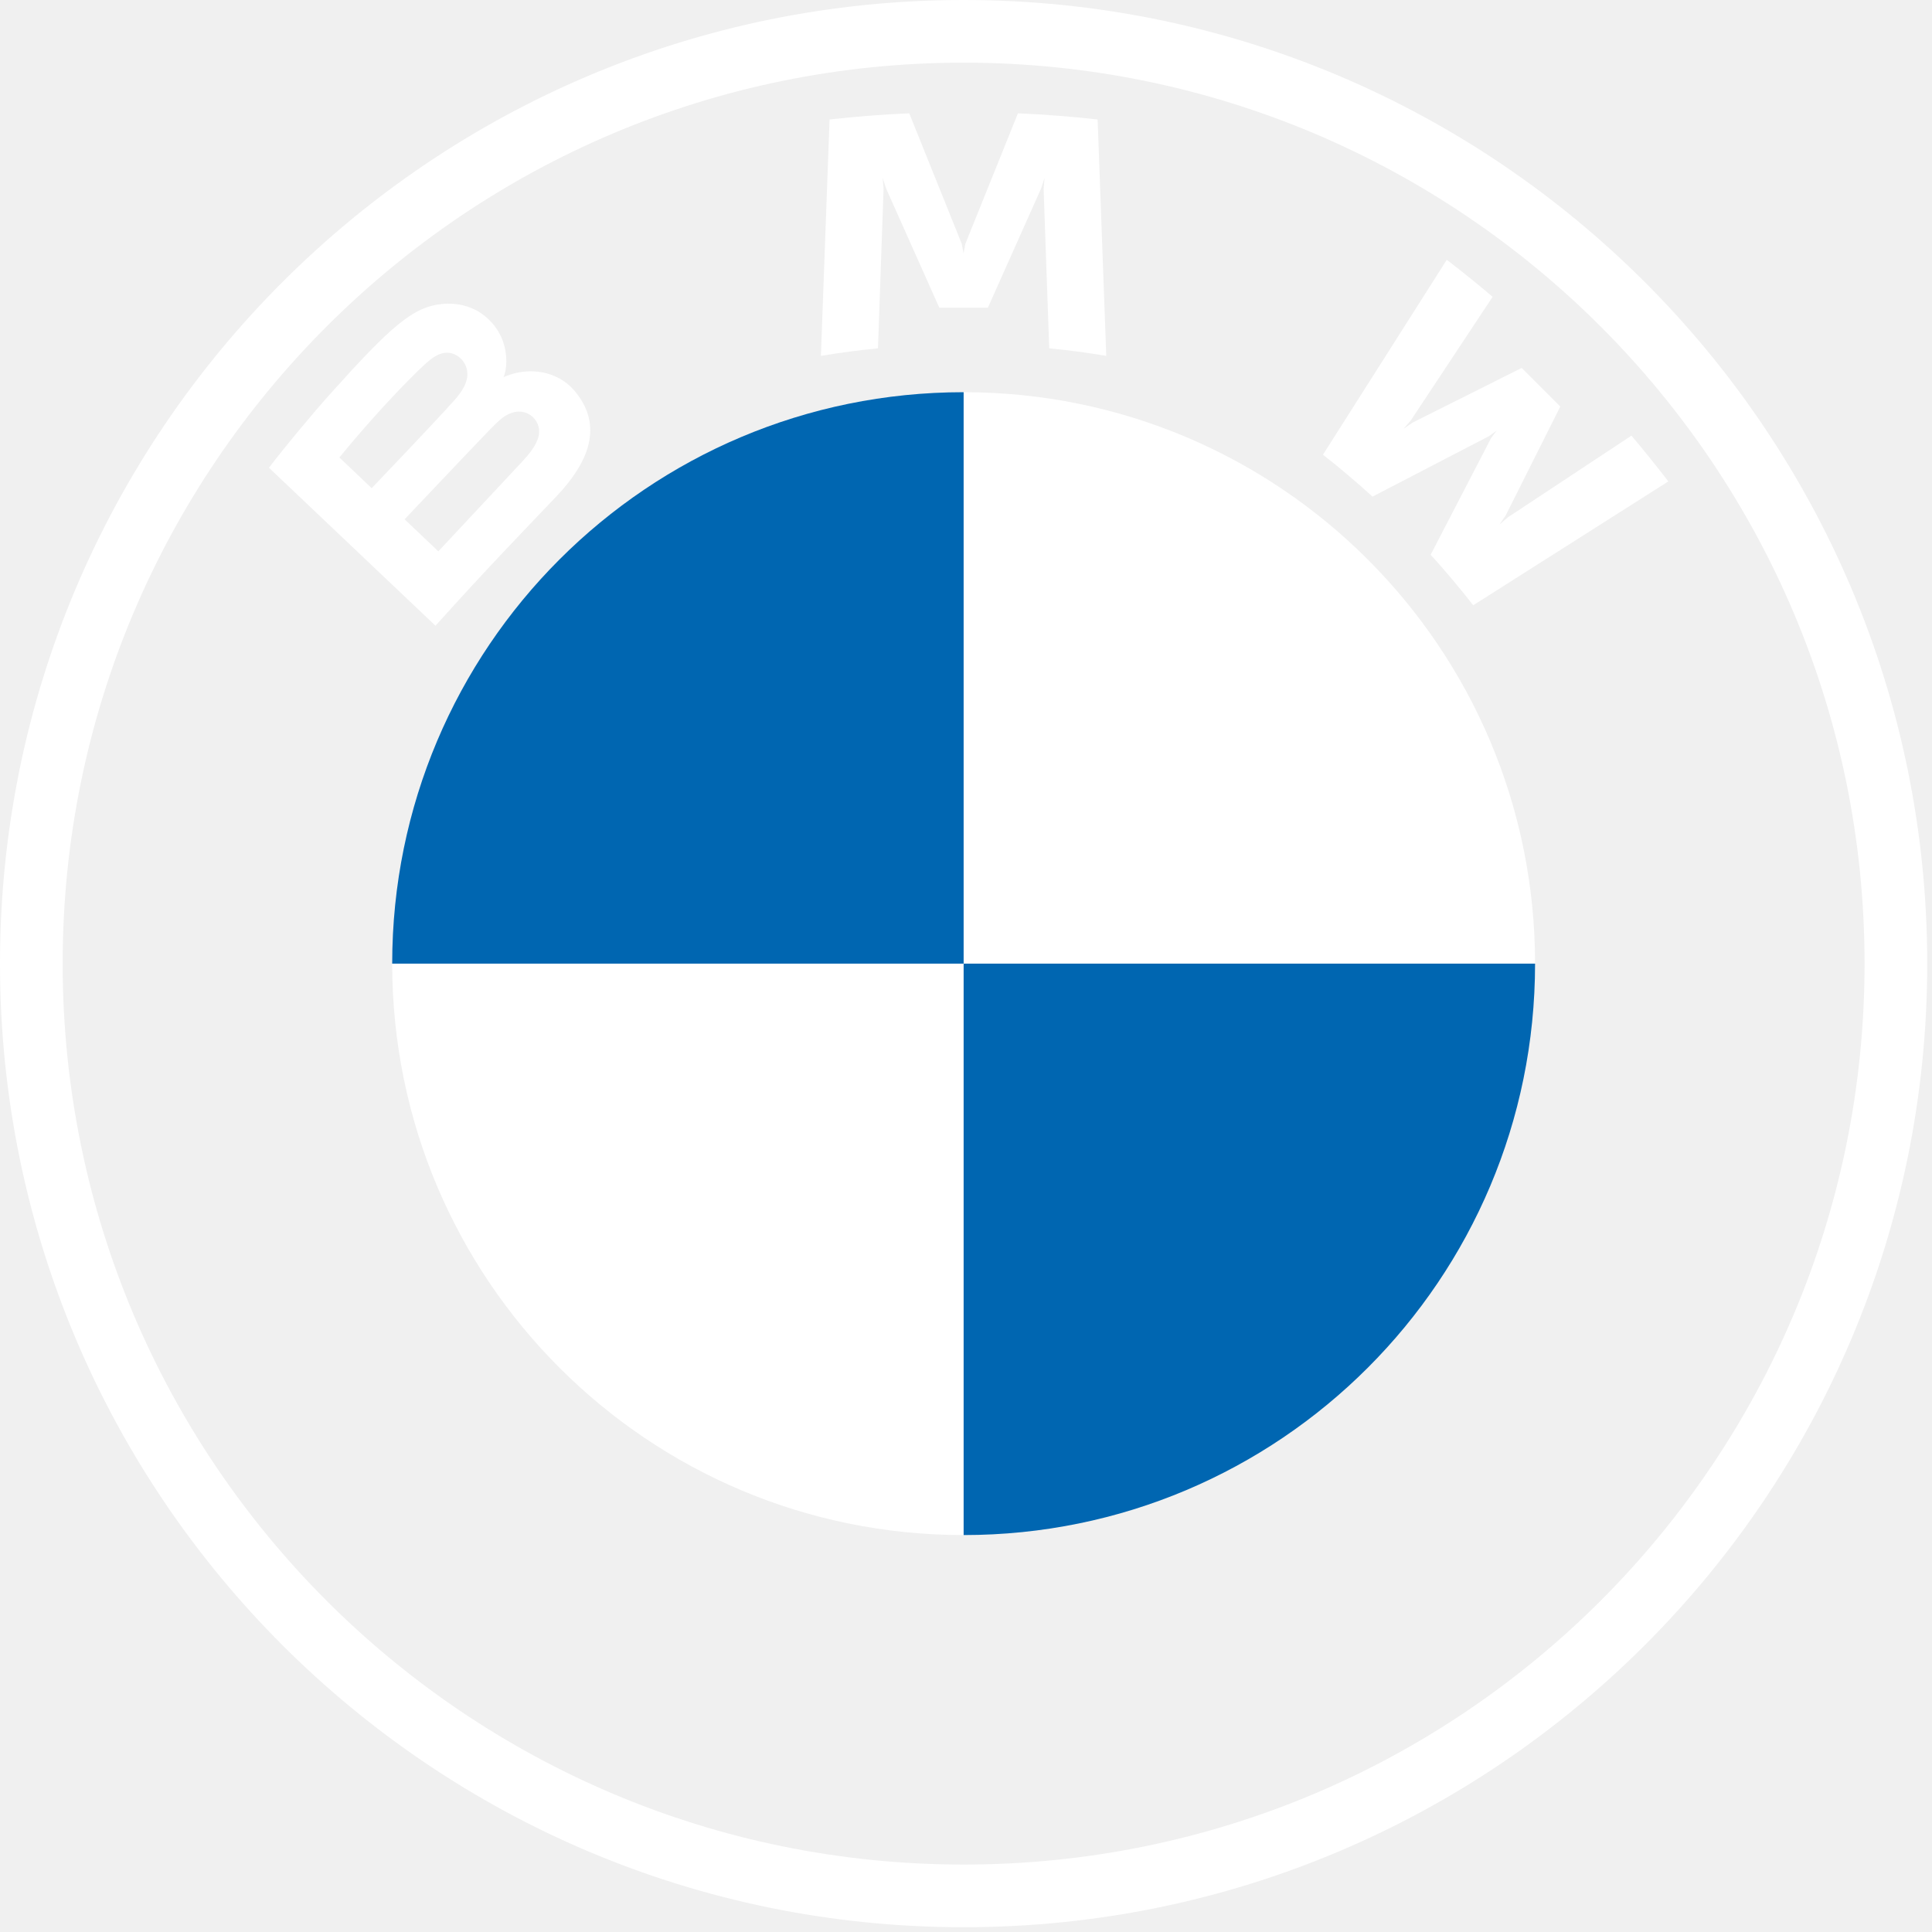
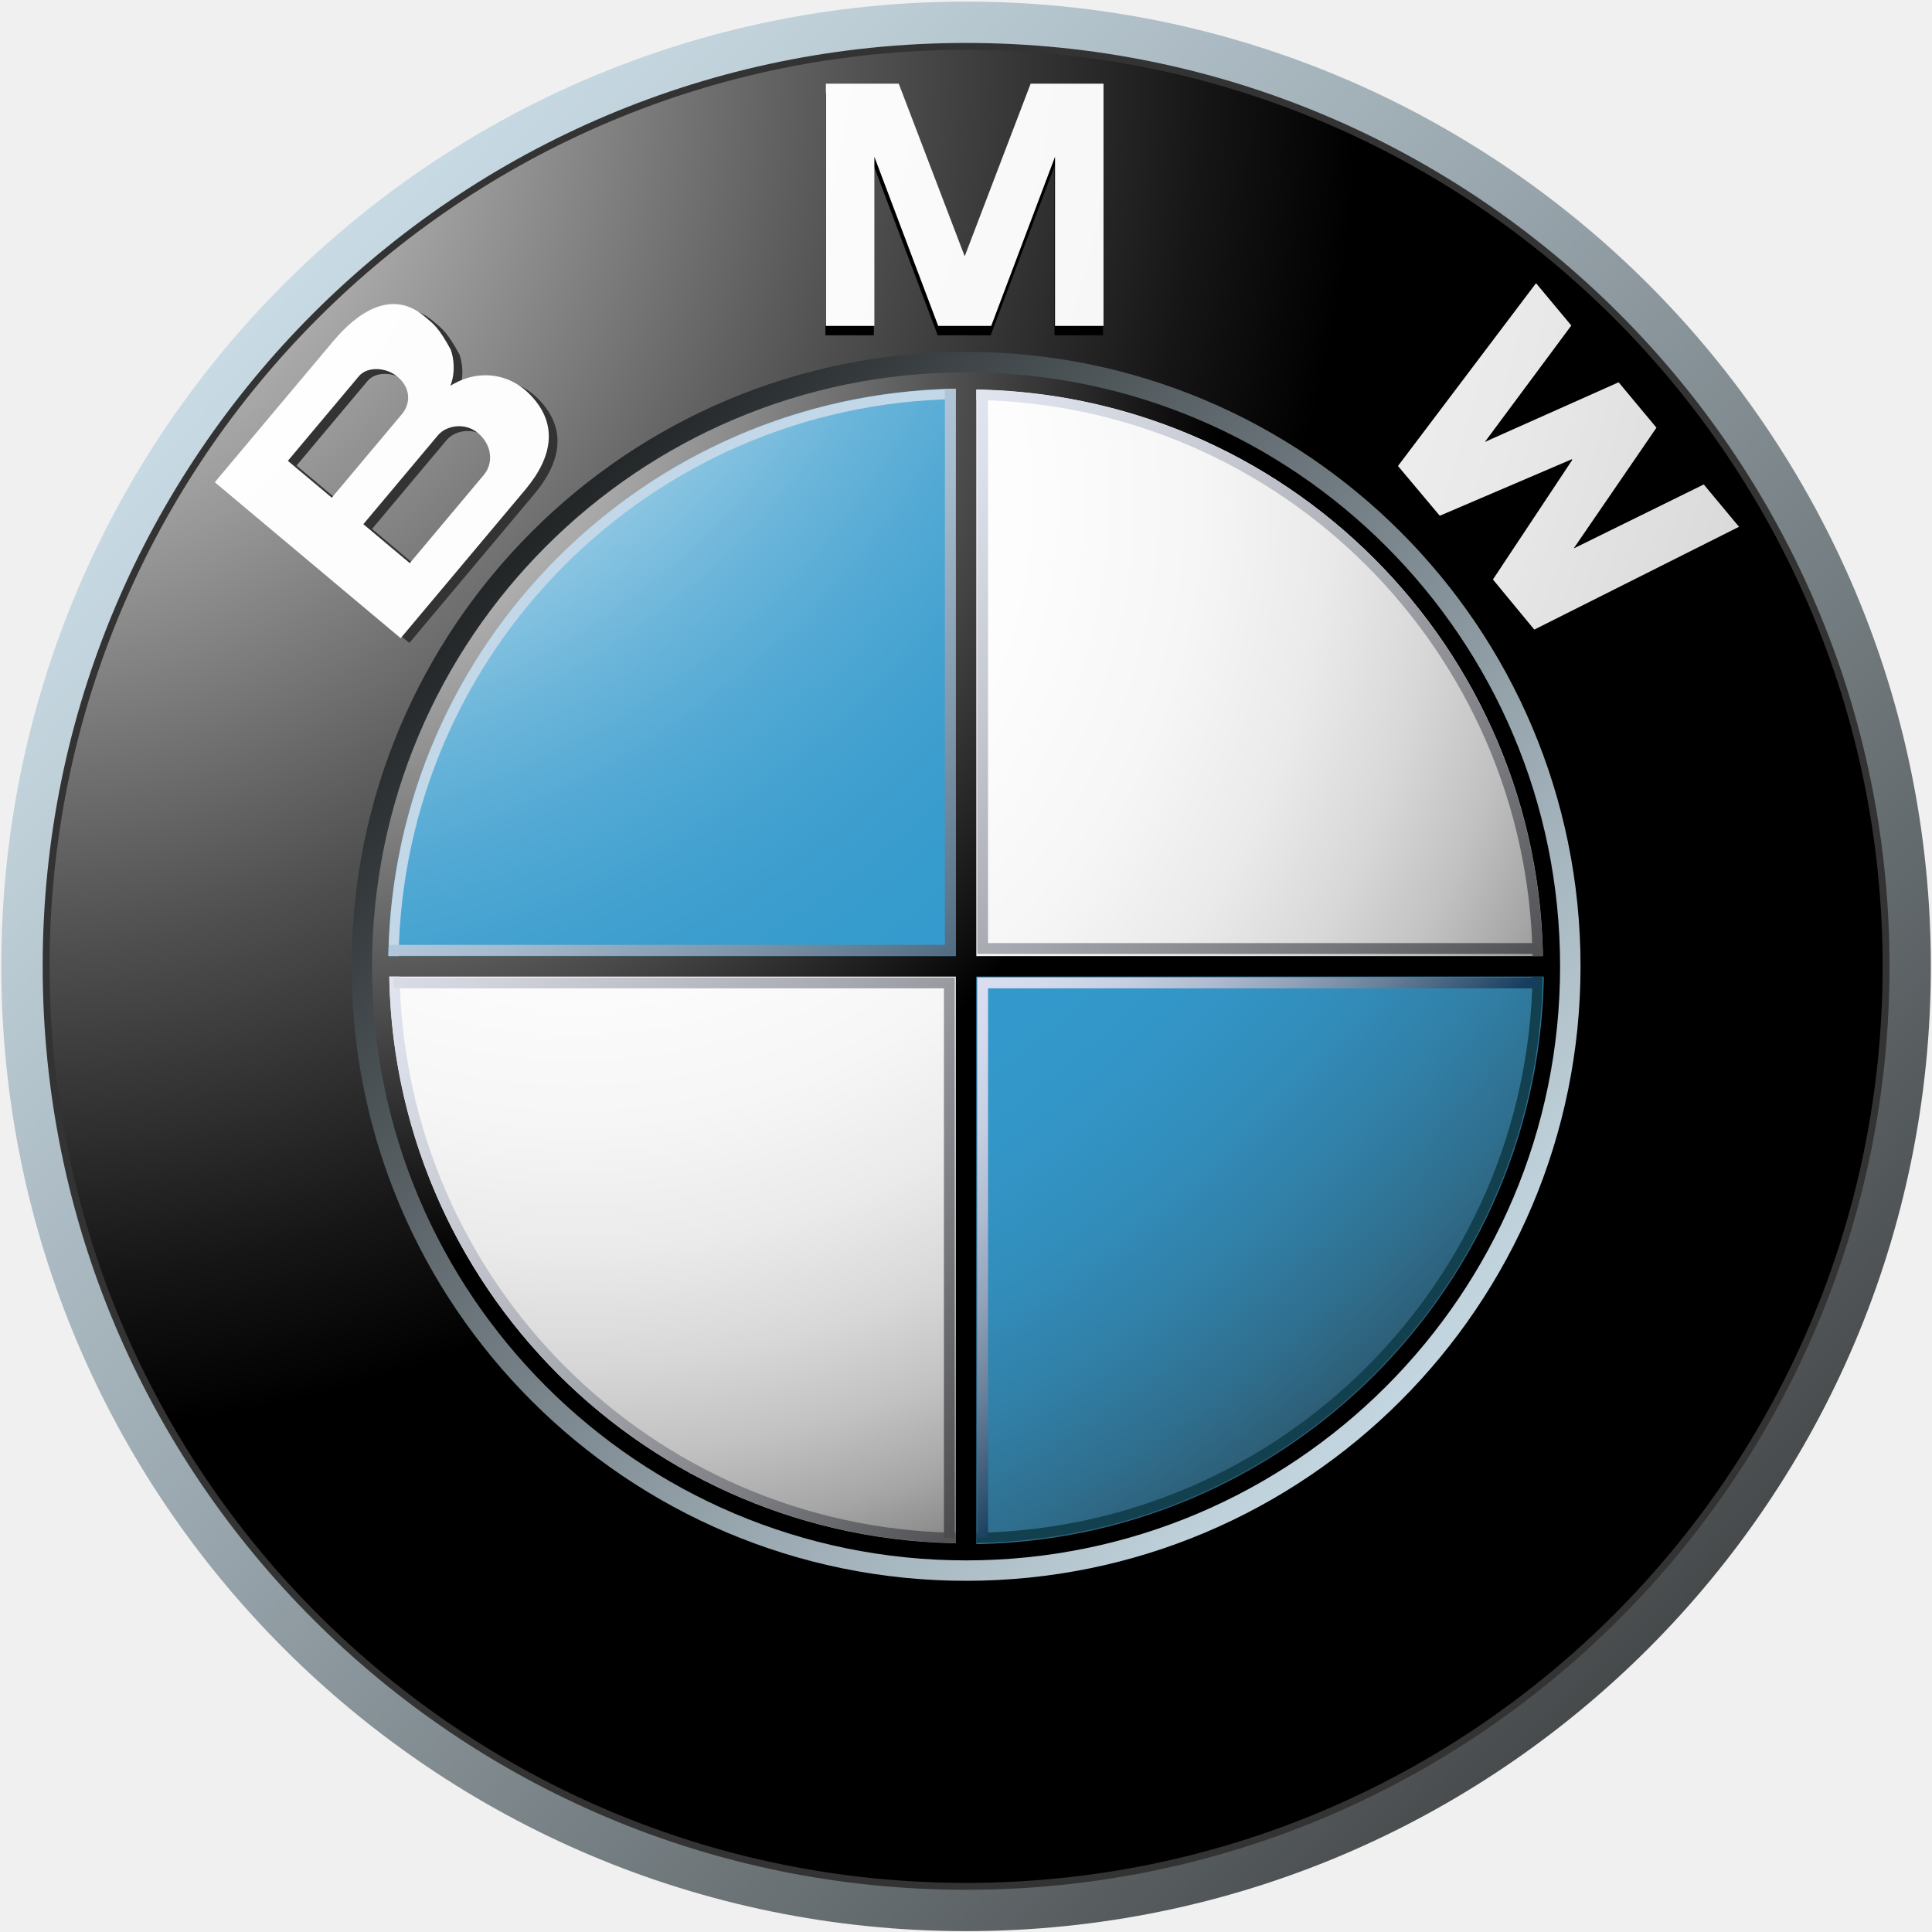
- <svg xmlns="http://www.w3.org/2000/svg" width="53px" height="53px" viewBox="0 0 53 53" version="1.1">
-   <g id="BMW-logo-white-default-53px" stroke="none" stroke-width="1" fill="none" fill-rule="evenodd">
-     <g id="BMW-logo">
-       <g id="BMW-logo-white">
-         <g id="BMW-Logo-103x115-White-NEW">
-           <path d="M26.435,0 C11.836,0 0,11.836 0,26.435 C0,41.034 11.836,52.869 26.435,52.869 C41.034,52.869 52.869,41.034 52.869,26.435 C52.869,11.836 41.034,0 26.435,0 L26.435,0 Z M51.15,26.435 C51.15,40.084 40.086,51.15 26.435,51.15 C12.784,51.15 1.719,40.084 1.719,26.435 C1.719,12.785 12.785,1.719 26.435,1.719 C40.084,1.719 51.15,12.785 51.15,26.435 Z" id="Shape" fill="#FFFFFF" fill-rule="nonzero" />
-           <g id="Group" transform="translate(7.304985, 3.108504)" fill="#FFFFFF" fill-rule="nonzero">
-             <path d="M31.941,12.111 C32.3,12.496 32.818,13.118 33.109,13.496 L38.462,10.098 C38.194,9.748 37.768,9.217 37.45,8.842 L34.06,11.083 L33.828,11.282 L34.001,11.031 L35.498,8.043 L34.439,6.985 L31.45,8.482 L31.199,8.654 L31.399,8.422 L33.642,5.034 C33.247,4.699 32.868,4.391 32.384,4.018 L28.987,9.366 C29.417,9.697 29.985,10.183 30.347,10.515 L33.545,8.855 L33.751,8.704 L33.6,8.909 L31.941,12.111 Z" id="W_60_" />
-             <path d="M19.795,5.333 L21.258,2.056 L21.351,1.766 L21.324,2.069 L21.478,6.447 C21.991,6.495 22.521,6.567 23.043,6.654 L22.806,0.169 C22.075,0.089 21.348,0.031 20.62,0 L19.179,3.576 L19.128,3.842 L19.077,3.576 L17.638,0 C16.91,0.031 16.183,0.089 15.452,0.169 L15.215,6.654 C15.737,6.567 16.267,6.497 16.78,6.447 L16.934,2.069 L16.907,1.766 L17,2.056 L18.463,5.333 L19.795,5.333 Z" id="M_60_" />
-             <path d="M7.966,10.501 C8.811,9.61 9.29,8.581 8.444,7.599 C7.984,7.066 7.212,6.949 6.571,7.212 L6.508,7.237 L6.528,7.181 C6.623,6.927 6.683,6.119 5.995,5.561 C5.659,5.289 5.238,5.188 4.812,5.232 C4.018,5.312 3.407,5.855 1.744,7.709 C1.242,8.269 0.511,9.151 0.073,9.723 C0.073,9.723 4.641,14.057 4.641,14.057 C6.155,12.381 6.772,11.758 7.966,10.501 Z M2.005,9.441 C2.925,8.315 3.903,7.294 4.346,6.89 C4.486,6.763 4.638,6.635 4.823,6.585 C5.123,6.503 5.432,6.716 5.502,7.024 C5.572,7.333 5.378,7.627 5.162,7.869 C4.675,8.418 2.891,10.284 2.891,10.284 C2.891,10.284 2.005,9.441 2.005,9.441 Z M3.794,11.138 C3.794,11.138 5.532,9.301 6.099,8.713 C6.324,8.48 6.469,8.339 6.624,8.262 C6.825,8.164 7.044,8.144 7.24,8.275 C7.432,8.404 7.521,8.626 7.473,8.847 C7.415,9.109 7.201,9.36 7.024,9.551 C6.784,9.807 4.723,12.013 4.72,12.016 L3.794,11.138 Z" id="B_x5F_22d_60_" />
-           </g>
-           <path d="M42.111,26.435 L26.435,26.435 L26.435,10.759 C35.098,10.759 42.111,17.771 42.111,26.435 Z" id="Path" fill="#FFFFFF" fill-rule="nonzero" />
-           <path d="M26.435,26.435 L26.435,42.111 C17.771,42.111 10.759,35.098 10.759,26.435 L26.435,26.435 L26.435,26.435 Z" id="Path" fill="#FFFFFF" fill-rule="nonzero" />
-           <path d="M26.435,10.759 L26.435,26.435 L10.759,26.435 C10.759,17.771 17.771,10.759 26.435,10.759 Z" id="Path" fill="#0066B1" fill-rule="nonzero" />
-           <path d="M42.111,26.435 C42.111,35.098 35.098,42.111 26.435,42.111 L26.435,26.435 L42.111,26.435 Z" id="Path" fill="#0066B1" fill-rule="nonzero" />
-         </g>
-       </g>
-     </g>
-   </g>
+ <svg xmlns="http://www.w3.org/2000/svg" xmlns:xlink="http://www.w3.org/1999/xlink" height="1015" viewBox="-.68 -.847 1015 1015" width="1015">
+   <linearGradient id="a" gradientUnits="userSpaceOnUse" x1="-74.197" x2="1001.25" y1="-54.648" y2="984.588">
+     <stop offset="0" stop-color="#dff4ff" />
+     <stop offset=".098" stop-color="#d6eaf5" />
+     <stop offset=".268" stop-color="#bfd0d9" />
+     <stop offset=".488" stop-color="#98a5ac" />
+     <stop offset=".747" stop-color="#646b6e" />
+     <stop offset="1" stop-color="#2b2b2b" />
+   </linearGradient>
+   <radialGradient id="b" cx="-6.317" cy="33.522" gradientUnits="userSpaceOnUse" r="720.108">
+     <stop offset="0" stop-color="#fff" />
+     <stop offset=".306" stop-color="#a8a8a8" />
+     <stop offset=".646" stop-color="#4f4f4f" />
+     <stop offset=".885" stop-color="#161616" />
+     <stop offset="1" />
+   </radialGradient>
+   <linearGradient id="c" gradientTransform="matrix(-1 0 0 -1 930.9756 1169.306)" gradientUnits="userSpaceOnUse" x1="54.041" x2="738.989" y1="304.847" y2="966.733">
+     <stop offset="0" stop-color="#dff4ff" />
+     <stop offset=".086" stop-color="#d6eaf5" />
+     <stop offset=".233" stop-color="#bed0d9" />
+     <stop offset=".424" stop-color="#96a4ac" />
+     <stop offset=".652" stop-color="#5f686d" />
+     <stop offset=".907" stop-color="#1a1d1e" />
+     <stop offset="1" />
+   </linearGradient>
+   <linearGradient id="d">
+     <stop offset="0" stop-color="#fff" />
+     <stop offset=".31" stop-color="#fdfdfd" />
+     <stop offset=".451" stop-color="#f6f6f6" />
+     <stop offset=".557" stop-color="#e9e9e9" />
+     <stop offset=".646" stop-color="#d7d7d7" />
+     <stop offset=".724" stop-color="#bfbfbf" />
+     <stop offset=".794" stop-color="#a2a2a2" />
+     <stop offset=".859" stop-color="#808080" />
+     <stop offset=".92" stop-color="#575757" />
+     <stop offset=".975" stop-color="#2b2b2b" />
+     <stop offset="1" stop-color="#141414" />
+   </linearGradient>
+   <radialGradient id="e" cx="-135.647" cy="-39.812" gradientUnits="userSpaceOnUse" r="1730.313" xlink:href="#d" />
+   <radialGradient id="f" cx="-135.723" cy="-39.812" gradientUnits="userSpaceOnUse" r="1730.461" xlink:href="#d" />
+   <radialGradient id="g" cx="-135.817" cy="-40.32" gradientUnits="userSpaceOnUse" r="1731.787" xlink:href="#d" />
+   <linearGradient id="h">
+     <stop offset="0" stop-color="#e6e6e6" />
+     <stop offset=".104" stop-color="#d6d6d6" />
+     <stop offset=".307" stop-color="#adadad" />
+     <stop offset=".588" stop-color="#6c6c6c" />
+     <stop offset=".933" stop-color="#121212" />
+     <stop offset="1" />
+   </linearGradient>
+   <radialGradient id="i" cx="174.253" cy="200.075" gradientUnits="userSpaceOnUse" r="466.718" xlink:href="#h" />
+   <radialGradient id="j" cx="301.906" cy="262.848" gradientUnits="userSpaceOnUse" r="678.742">
+     <stop offset="0" stop-color="#fff" />
+     <stop offset=".344" stop-color="#fdfdfd" />
+     <stop offset=".481" stop-color="#f6f6f6" />
+     <stop offset=".582" stop-color="#eaeaea" />
+     <stop offset=".665" stop-color="#d8d8d8" />
+     <stop offset=".737" stop-color="#c2c2c2" />
+     <stop offset=".802" stop-color="#a6a6a6" />
+     <stop offset=".86" stop-color="#848484" />
+     <stop offset=".913" stop-color="#5f5f5f" />
+     <stop offset=".949" stop-color="#404040" />
+     <stop offset=".957" stop-color="#404040" />
+     <stop offset="1" stop-color="#404040" />
+     <stop offset="1" />
+   </radialGradient>
+   <linearGradient id="k">
+     <stop offset=".169" stop-color="#fff" />
+     <stop offset=".196" stop-color="#e0eff7" />
+     <stop offset=".241" stop-color="#b2d9ec" />
+     <stop offset=".287" stop-color="#8bc5e2" />
+     <stop offset=".335" stop-color="#6bb5da" />
+     <stop offset=".384" stop-color="#52a9d4" />
+     <stop offset=".436" stop-color="#41a0cf" />
+     <stop offset=".491" stop-color="#369bcd" />
+     <stop offset=".556" stop-color="#39c" />
+     <stop offset=".606" stop-color="#3396c8" />
+     <stop offset=".655" stop-color="#328ebc" />
+     <stop offset=".705" stop-color="#3180a8" />
+     <stop offset=".754" stop-color="#2f6d8c" />
+     <stop offset=".803" stop-color="#2d5468" />
+     <stop offset=".851" stop-color="#2a373d" />
+     <stop offset=".871" stop-color="#292929" />
+   </linearGradient>
+   <radialGradient id="l" cx="102.618" cy="5.56" gradientUnits="userSpaceOnUse" r="1202.06" xlink:href="#k" />
+   <radialGradient id="m" cx="102.618" cy="5.551" gradientUnits="userSpaceOnUse" r="1202.037" xlink:href="#k" />
+   <radialGradient id="n" cx="180.627" cy="205.954" gradientUnits="userSpaceOnUse" r="457.773" xlink:href="#h" />
+   <linearGradient id="o">
+     <stop offset="0" stop-color="#f0f4ff" />
+     <stop offset=".109" stop-color="#ebeff9" />
+     <stop offset=".247" stop-color="#dce0ea" />
+     <stop offset=".403" stop-color="#c4c7cf" />
+     <stop offset=".57" stop-color="#a2a4ab" />
+     <stop offset=".747" stop-color="#76777c" />
+     <stop offset=".929" stop-color="#414243" />
+     <stop offset="1" stop-color="#2b2b2b" />
+   </linearGradient>
+   <linearGradient id="p" gradientUnits="userSpaceOnUse" x1="446.835" x2="893.254" xlink:href="#o" y1="91.655" y2="523.042" />
+   <linearGradient id="q" gradientUnits="userSpaceOnUse" x1="84.488" x2="530.914" xlink:href="#o" y1="455.87" y2="887.265" />
+   <linearGradient id="r" gradientUnits="userSpaceOnUse" x1="300.459" x2="531.948" y1="302.041" y2="525.736">
+     <stop offset="0" stop-color="#c2d7e8" />
+     <stop offset=".134" stop-color="#bacfe1" />
+     <stop offset=".343" stop-color="#a4bacd" />
+     <stop offset=".6" stop-color="#8098ac" />
+     <stop offset=".894" stop-color="#4e697f" />
+     <stop offset="1" stop-color="#3a566d" />
+   </linearGradient>
+   <linearGradient id="s" gradientUnits="userSpaceOnUse" x1="184.524" x2="626.457" y1="356.854" y2="783.908">
+     <stop offset="0" stop-color="#f0f4ff" />
+     <stop offset=".097" stop-color="#e8ebf6" />
+     <stop offset=".257" stop-color="#d1d4dd" />
+     <stop offset=".459" stop-color="#abaeb5" />
+     <stop offset=".695" stop-color="#78797d" />
+     <stop offset=".958" stop-color="#363637" />
+     <stop offset="1" stop-color="#2b2b2b" />
+   </linearGradient>
+   <linearGradient id="t" gradientUnits="userSpaceOnUse" x1="510.257" x2="665.275" y1="515.267" y2="665.066">
+     <stop offset="0" stop-color="#d9def0" />
+     <stop offset=".123" stop-color="#d4daec" />
+     <stop offset=".263" stop-color="#c7cfe2" />
+     <stop offset=".411" stop-color="#b0bcd1" />
+     <stop offset=".566" stop-color="#90a1b8" />
+     <stop offset=".725" stop-color="#677f99" />
+     <stop offset=".885" stop-color="#355674" />
+     <stop offset=".972" stop-color="#173d5d" />
+   </linearGradient>
+   <linearGradient id="u" gradientUnits="userSpaceOnUse" x1="351.678" x2="793.132" xlink:href="#o" y1="194.776" y2="621.366" />
+   <path d="m506.86 0c-279.92 0-506.86 226.918-506.86 506.848 0 279.926 226.94 506.848 506.86 506.848 279.94 0 506.857-226.922 506.857-506.848.001-279.93-226.916-506.848-506.857-506.848zm0 988.352c-265.939 0-481.495-215.574-481.495-481.504 0-265.927 215.556-481.512 481.495-481.512 265.937 0 481.511 215.584 481.511 481.512 0 265.93-215.574 481.504-481.511 481.504z" fill="url(#a)" />
+   <path d="m992.003 506.848c0 267.914-217.227 485.133-485.143 485.133-267.919 0-485.123-217.219-485.123-485.133 0-267.929 217.204-485.133 485.123-485.133 267.916 0 485.143 217.204 485.143 485.133z" fill="#333" />
+   <path d="m988.371 506.848c0 265.93-215.574 481.504-481.511 481.504-265.939 0-481.495-215.574-481.495-481.504 0-265.927 215.556-481.512 481.495-481.512 265.937 0 481.511 215.585 481.511 481.512z" fill="url(#b)" />
+   <path d="m829.676 506.848c0 178.28-144.53 322.803-322.815 322.803-178.289 0-322.819-144.522-322.819-322.803 0-178.289 144.53-322.816 322.819-322.816 178.285 0 322.815 144.528 322.815 322.816z" fill="url(#c)" />
+   <polygon points="519.79 175.308 553.324 86.431 553.324 175.308 578.792 175.308 578.792 48.021 540.518 48.021 505.704 139.157 506.035 139.157 471.223 48.021 432.947 48.021 432.947 175.308 458.416 175.308 458.416 86.431 491.949 175.308" />
+   <polygon points="869.313 232.384 825.798 295.831 894.146 262.216 912.684 284.447 805.115 338.459 783.379 312.144 825.077 249.275 824.83 248.965 755.473 278.651 733.489 252.513 806.021 156.469 824.563 178.712 779.146 239.871 849.433 208.522" />
+   <path d="m281.427 208.068c-10.251-9.951-26.069-12.951-40.939-3.733 2.847-7.363 1.691-14.858.186-19.015-6.414-11.662-8.662-13.137-13.899-17.561-17.097-14.324-35.082-2.093-47.93 13.219l-62.116 74.028 97.651 81.925 65.5-78.047c14.971-17.838 17.282-35.523 1.547-50.816zm-126.321 35.7l37.311-44.464c4.33-5.146 14.106-4.94 20.375.341 6.908 5.795 6.928 14.002 2.289 19.54l-36.896 43.95zm102.934 7.393l-38.896 46.353-24.355-20.47 39.185-46.711c4.434-5.281 14.313-6.817 20.974-1.229 7.505 6.312 8.247 15.912 3.092 22.057z" fill="#333" />
+   <polygon fill="url(#e)" points="520.06 170.39 553.592 81.515 553.592 170.39 579.063 170.39 579.063 43.103 540.784 43.103 505.973 134.236 506.303 134.236 471.491 43.103 433.212 43.103 433.212 170.39 458.683 170.39 458.683 81.515 492.218 170.39" />
+   <polygon fill="url(#f)" points="869.563 223.844 826.067 287.293 894.413 253.667 912.934 275.909 805.38 329.921 783.645 303.596 825.345 240.735 825.1 240.416 755.72 270.114 733.759 243.963 806.291 147.93 824.83 170.164 779.419 231.322 849.68 199.985" />
+   <path d="m276.868 205.563c-10.23-9.951-26.069-12.953-40.916-3.743 2.824-7.364 1.67-14.86.166-18.996-6.415-11.682-8.642-13.137-13.923-17.57-17.096-14.333-35.059-2.095-47.887 13.231l-62.139 74.016 97.653 81.926 65.499-78.059c14.953-17.839 17.282-35.512 1.547-50.805zm-126.317 35.698l37.307-44.453c4.312-5.155 14.086-4.949 20.376.319 6.909 5.806 6.93 14.023 2.268 19.54l-36.873 43.959zm102.952 7.393l-38.896 46.352-24.398-20.47 39.207-46.721c4.433-5.269 14.291-6.806 20.953-1.216 7.547 6.32 8.29 15.9 3.134 22.055z" fill="url(#g)" />
+   <path d="m194.788 506.852c0-172.358 139.724-312.082 312.073-312.082 172.367 0 312.072 139.724 312.072 312.082 0 172.351-139.705 312.071-312.072 312.071-172.35 0-312.073-139.72-312.073-312.071z" fill="url(#i)" />
+   <path d="m203.759 506.852c0-167.399 135.702-303.112 303.102-303.112s303.12 135.712 303.12 303.112c0 167.401-135.721 303.113-303.12 303.113s-303.102-135.712-303.102-303.113z" fill="url(#j)" />
+   <path d="m203.284 506.852h303.576v-303.575c-167.669 0-303.576 135.908-303.576 303.575z" fill="url(#l)" />
+   <path d="m506.86 506.852v303.579c167.667 0 303.576-135.933 303.576-303.579z" fill="url(#m)" />
+   <polygon fill="url(#n)" points="812.95 501.458 512.242 501.458 512.242 200.75 501.476 200.75 501.476 501.458 200.768 501.458 200.768 512.225 501.476 512.225 501.476 812.942 512.242 812.942 512.242 512.225 812.95 512.225" />
+   <path d="m512.242 209.267c160.141 2.848 289.366 132.062 292.232 292.191h5.36c-2.863-163.099-134.482-294.736-297.593-297.583v5.392z" fill="url(#p)" />
+   <path d="m208.729 501.418c2.845-160.347 132.256-289.747 292.604-292.604v-5.383c-163.336 2.856-295.12 134.669-297.987 297.986h5.383z" fill="#c2d7e8" />
+   <path d="m501.476 804.433c-160.139-2.844-289.364-132.069-292.211-292.208h-5.381c2.866 163.108 134.484 294.75 297.593 297.594v-5.386z" fill="url(#q)" />
+   <path d="m804.475 512.225c-2.866 160.139-132.092 289.364-292.232 292.208v5.386c163.11-2.844 294.747-134.485 297.593-297.594z" fill="#12404f" />
+   <polygon fill="url(#r)" points="495.724 203.432 495.724 495.551 203.614 495.551 203.614 501.315 495.724 501.315 501.476 501.315 501.476 495.551 501.476 203.432" />
+   <polygon fill="url(#s)" points="495.229 806.995 495.229 518.391 206.029 518.391 206.029 512.7 495.229 512.7 500.92 512.7 500.92 518.391 500.92 806.995" />
+   <polygon fill="url(#t)" points="518.409 806.995 518.409 518.391 807.011 518.391 807.011 512.7 518.409 512.7 512.737 512.7 512.737 518.391 512.737 806.995" />
+   <polygon fill="url(#u)" points="518.409 206.011 518.409 494.613 807.011 494.613 807.011 500.295 518.409 500.295 512.737 500.295 512.737 494.613 512.737 206.011" />
</svg>
